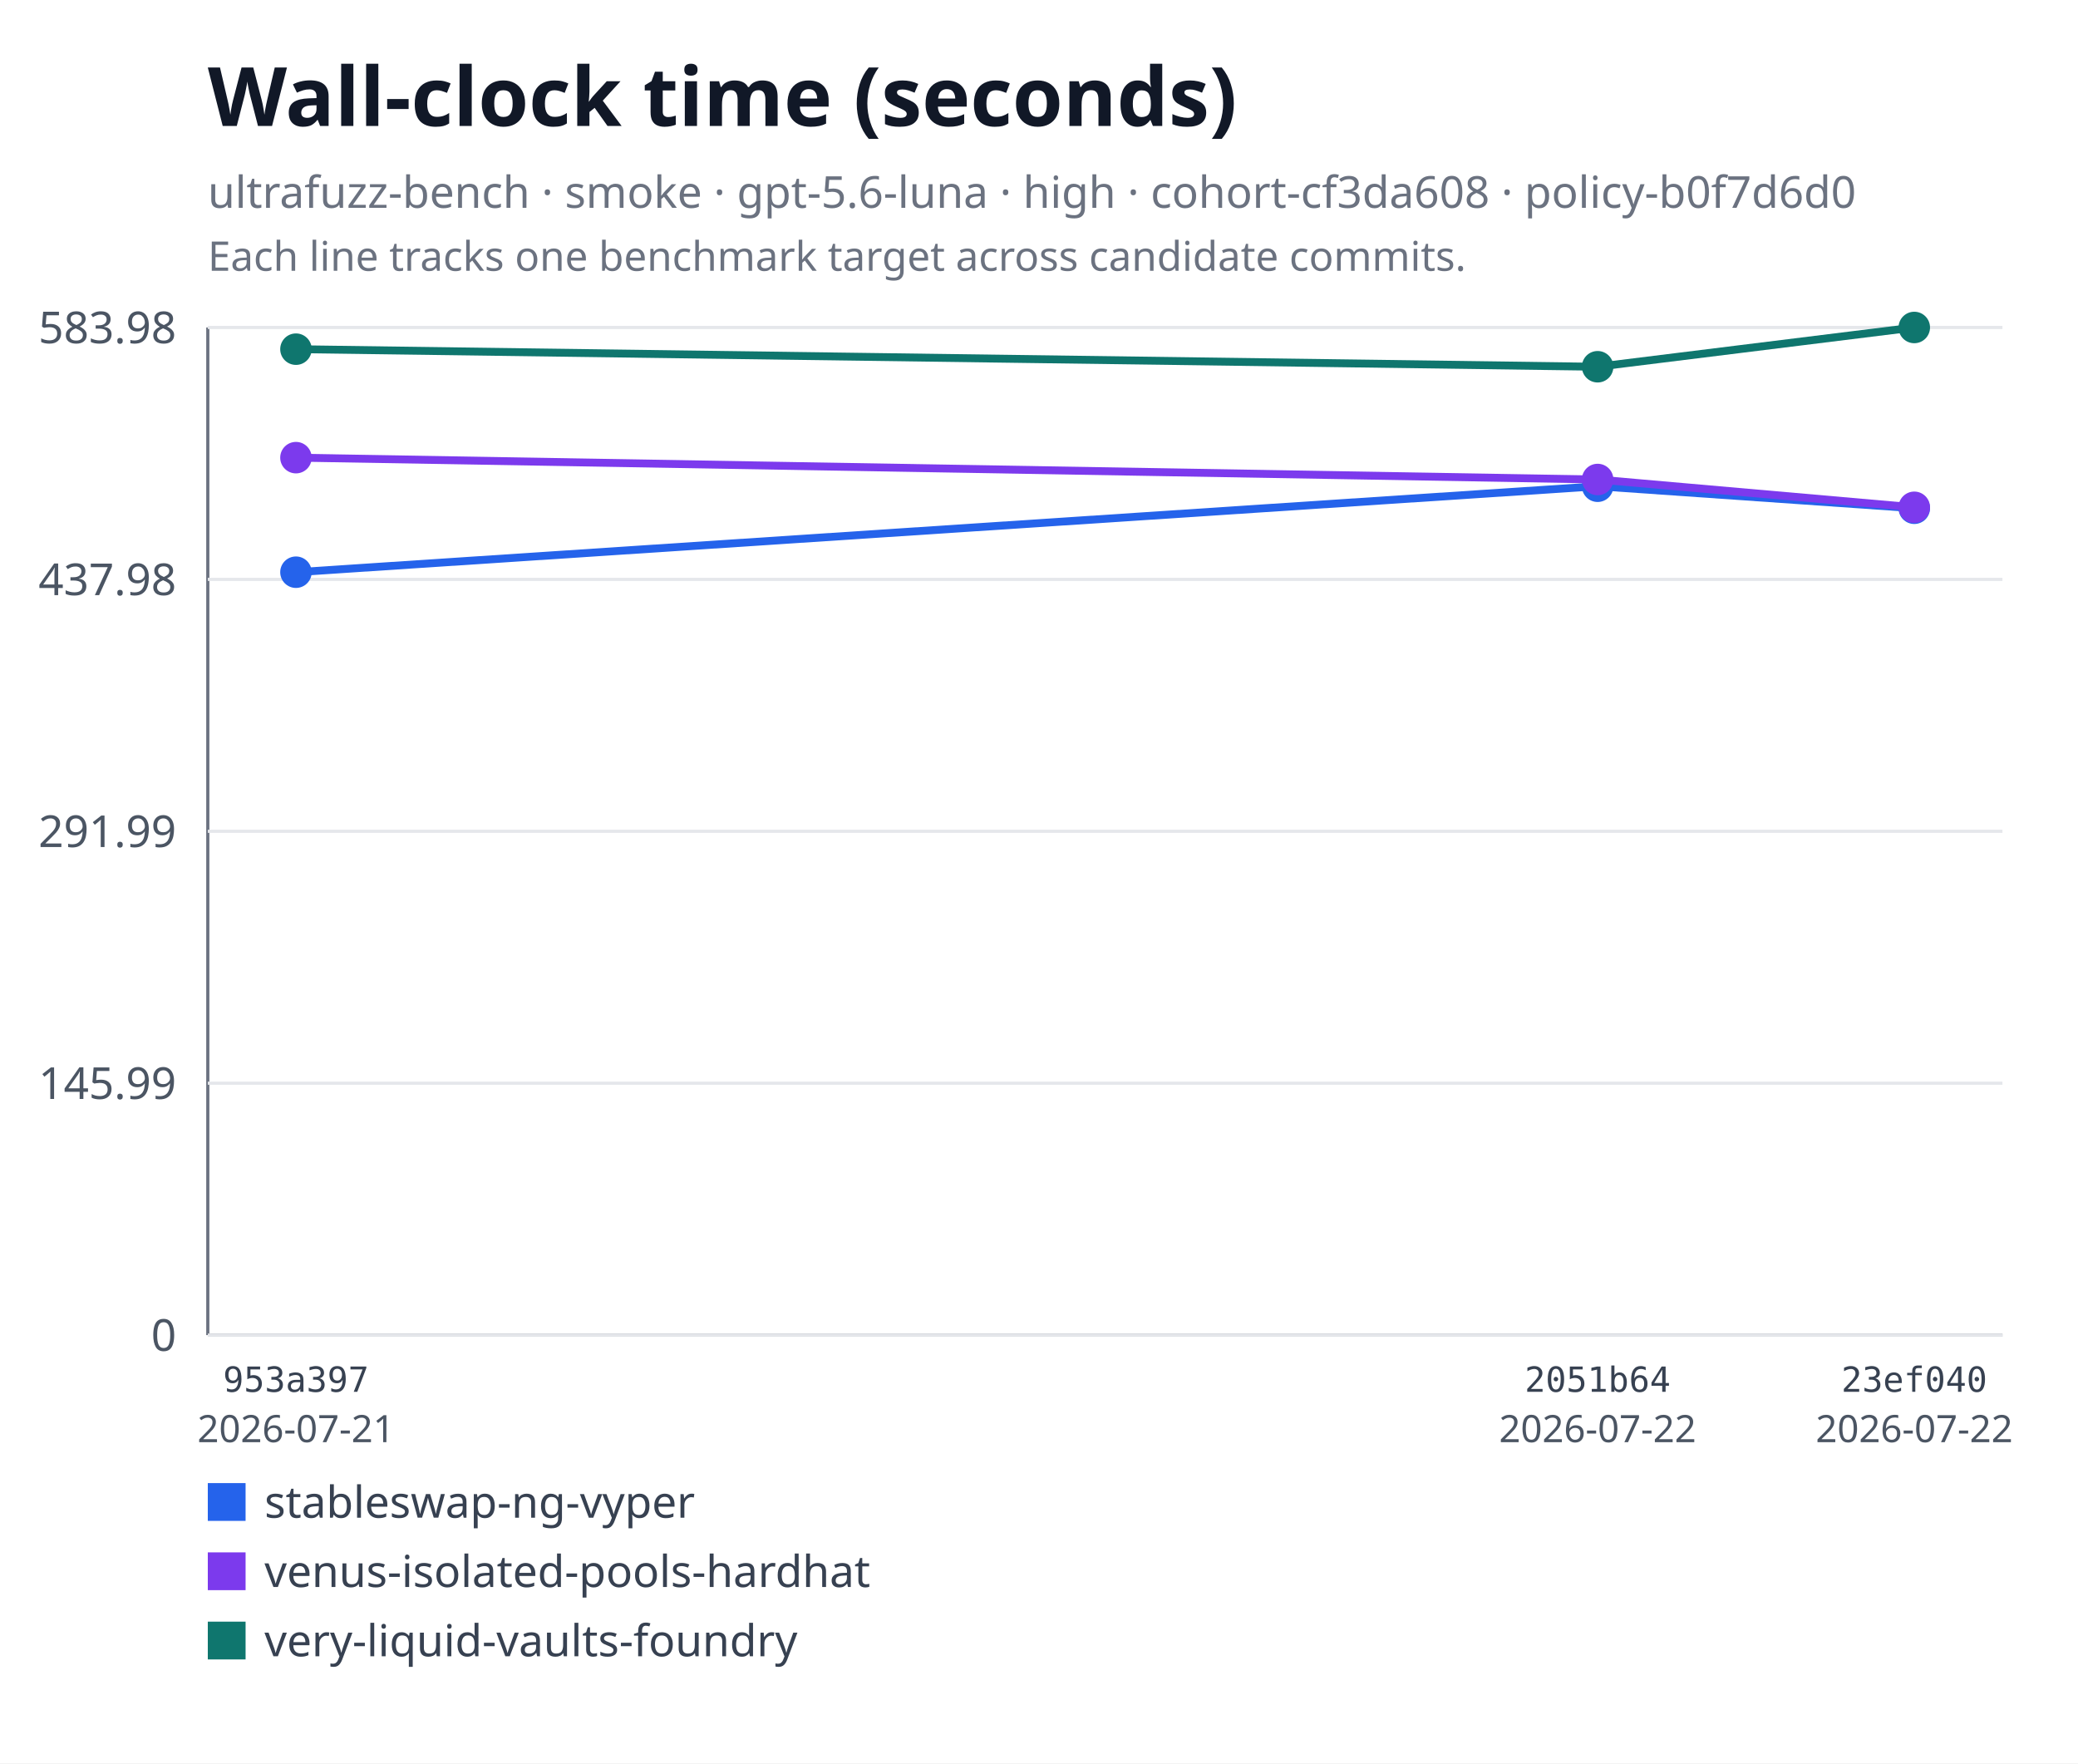
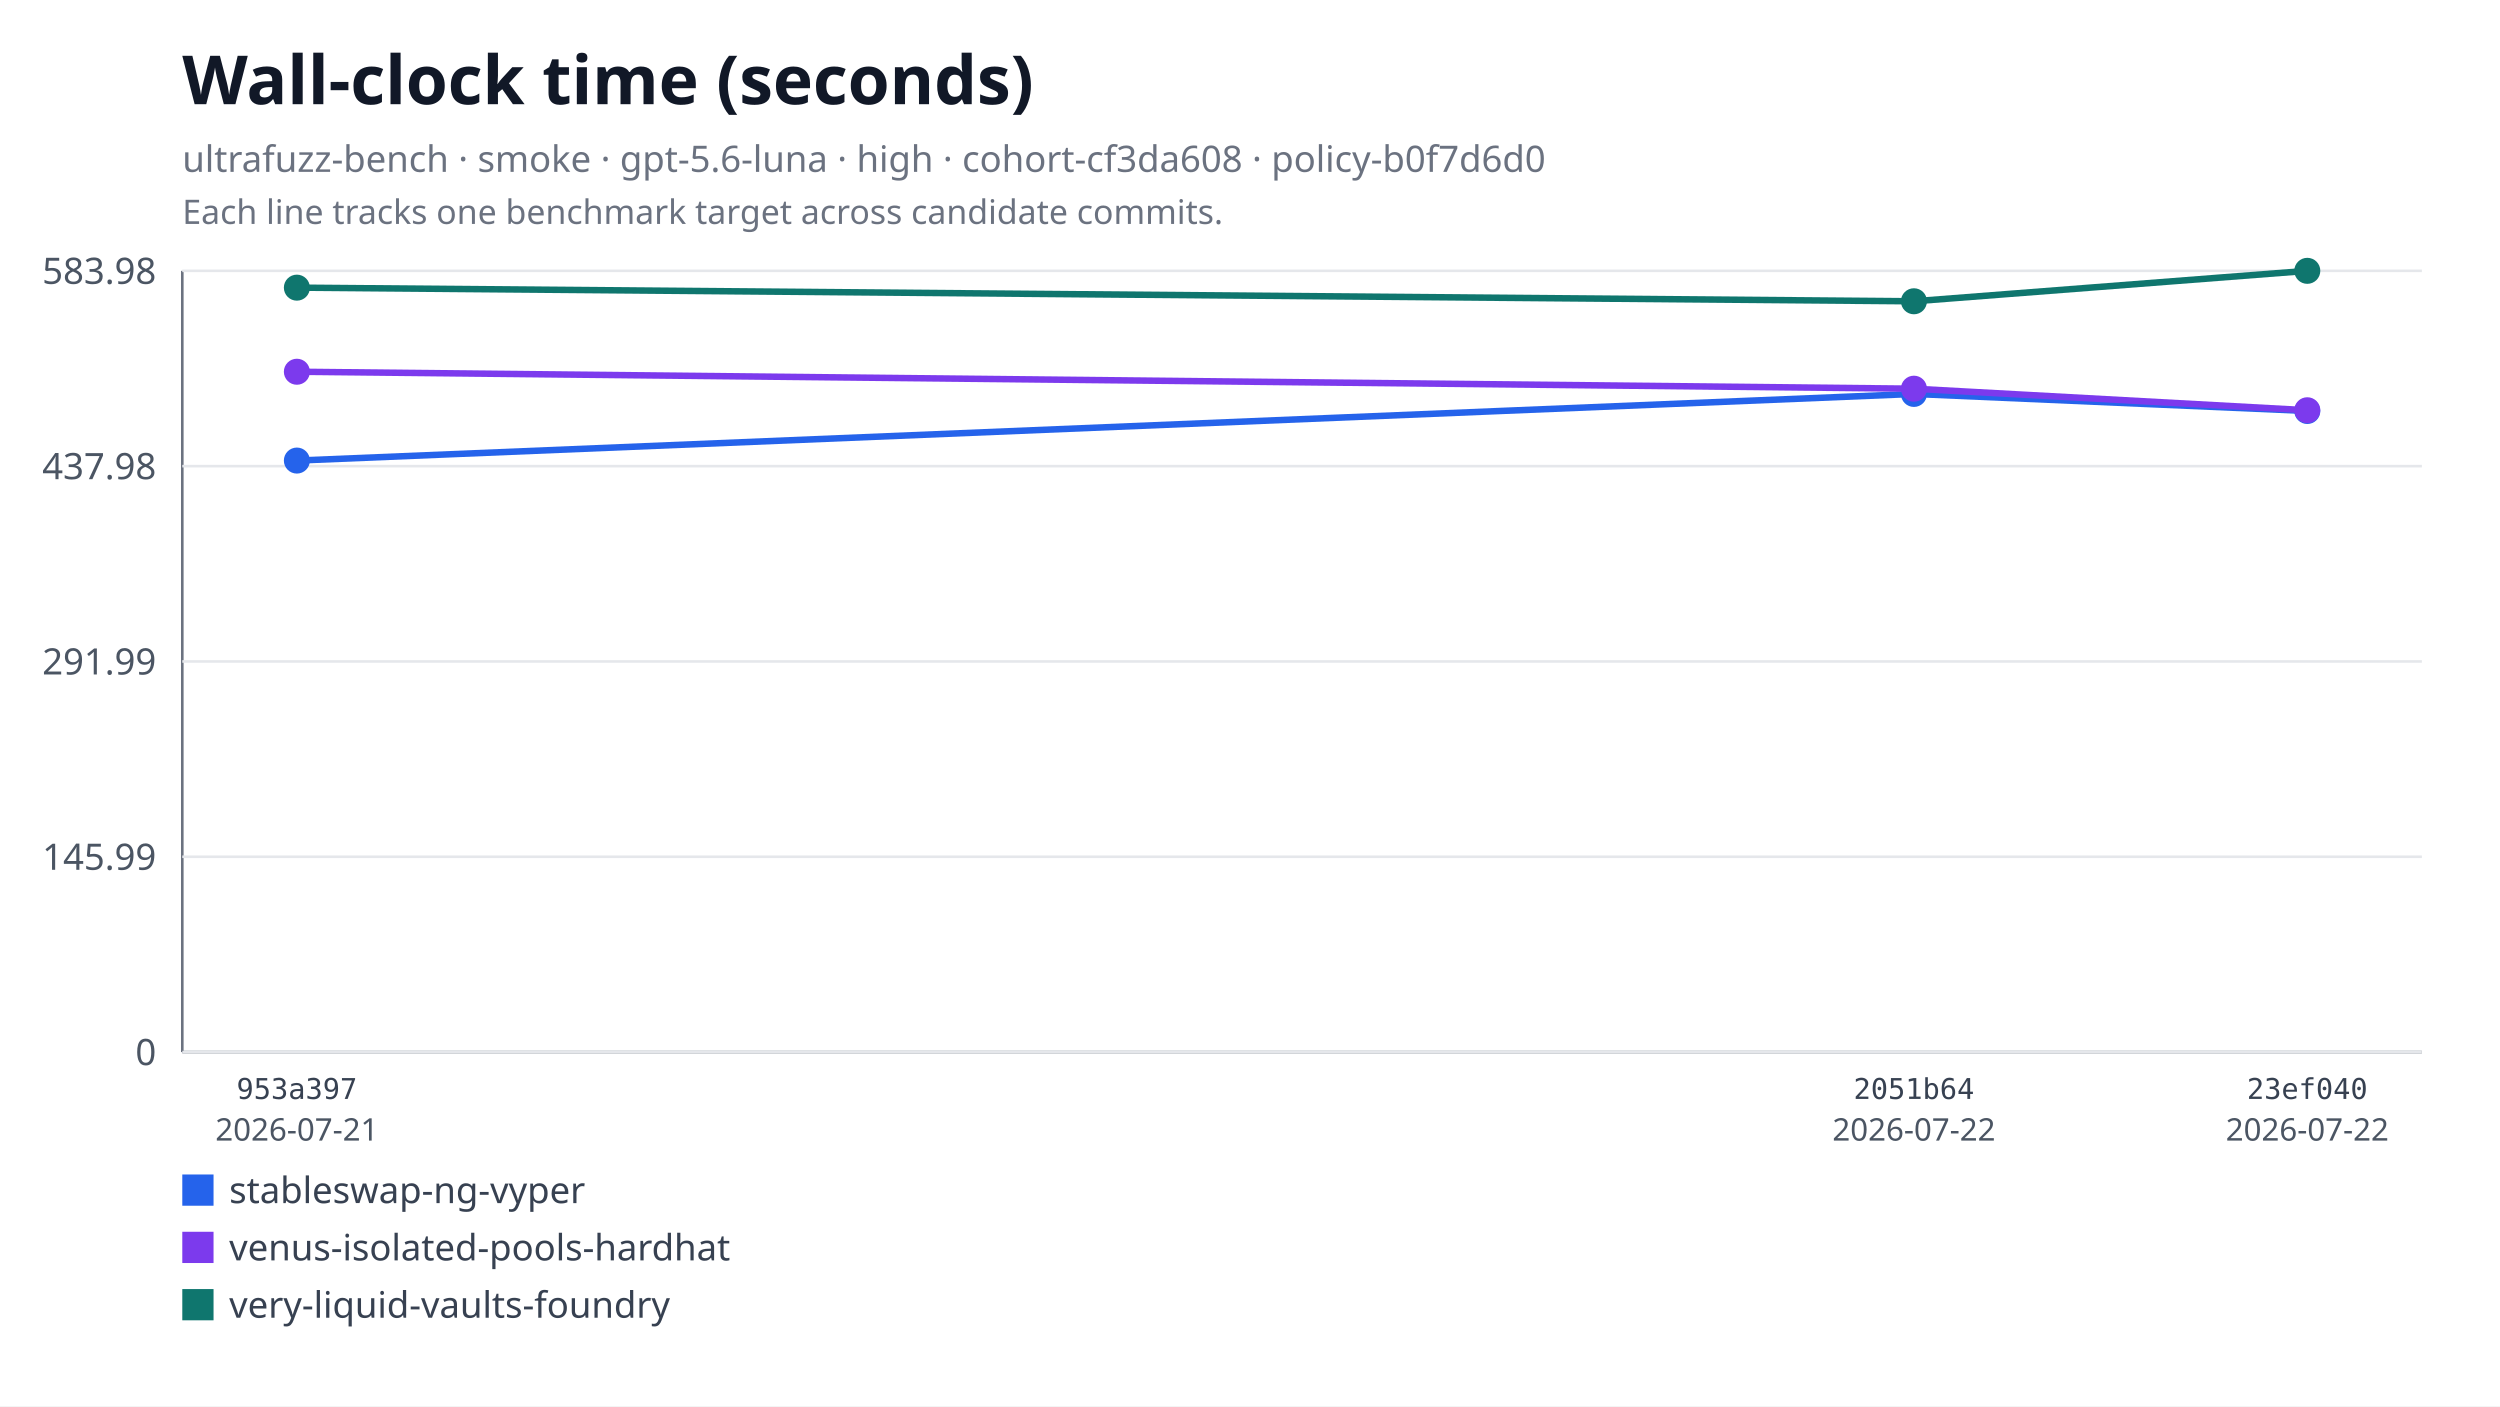
- <svg xmlns="http://www.w3.org/2000/svg" xmlns:xlink="http://www.w3.org/1999/xlink" viewBox="0 0 660 560" role="img" aria-labelledby="title desc">
-   <rect width="660" height="560" fill="#ffffff" />
-   <text x="66" y="40" font-family="system-ui, sans-serif" font-size="26" font-weight="600" fill="#111827">Wall-clock time (seconds)</text>
-   <text x="66" y="66" font-family="system-ui, sans-serif" font-size="14" fill="#6b7280">ultrafuzz-bench · smoke · gpt-5.6-luna · high · cohort-cf3da608 · policy-b0f7d6d0</text>
-   <text x="66" y="86" font-family="system-ui, sans-serif" font-size="13" fill="#6b7280">Each line tracks one benchmark target across candidate commits.</text>
-   <line x1="66" y1="104" x2="66" y2="424" stroke="#6b7280" />
-   <line x1="66" y1="424" x2="636" y2="424" stroke="#6b7280" />
-   <line x1="66" y1="424" x2="636" y2="424" stroke="#e5e7eb" />
-   <text x="56" y="429" text-anchor="end" font-family="system-ui, sans-serif" font-size="14" fill="#4b5563">0</text>
-   <line x1="66" y1="344" x2="636" y2="344" stroke="#e5e7eb" />
-   <text x="56" y="349" text-anchor="end" font-family="system-ui, sans-serif" font-size="14" fill="#4b5563">145.99</text>
-   <line x1="66" y1="264" x2="636" y2="264" stroke="#e5e7eb" />
-   <text x="56" y="269" text-anchor="end" font-family="system-ui, sans-serif" font-size="14" fill="#4b5563">291.99</text>
-   <line x1="66" y1="184" x2="636" y2="184" stroke="#e5e7eb" />
-   <text x="56" y="189" text-anchor="end" font-family="system-ui, sans-serif" font-size="14" fill="#4b5563">437.98</text>
-   <line x1="66" y1="104" x2="636" y2="104" stroke="#e5e7eb" />
-   <text x="56" y="109" text-anchor="end" font-family="system-ui, sans-serif" font-size="14" fill="#4b5563">583.98</text>
-   <polyline fill="none" stroke="#2563eb" stroke-width="2.5" points="94,181.72 507.43,154.42 608,161.41" />
+ <svg xmlns="http://www.w3.org/2000/svg" xmlns:xlink="http://www.w3.org/1999/xlink" width="960" height="540" viewBox="0 0 960 540" role="img" aria-labelledby="title desc">
+   <rect width="960" height="540" fill="#ffffff" />
+   <text x="70" y="40" font-family="system-ui, sans-serif" font-size="26" font-weight="600" fill="#111827">Wall-clock time (seconds)</text>
+   <text x="70" y="66" font-family="system-ui, sans-serif" font-size="14" fill="#6b7280">ultrafuzz-bench · smoke · gpt-5.6-luna · high · cohort-cf3da608 · policy-b0f7d6d0</text>
+   <text x="70" y="86" font-family="system-ui, sans-serif" font-size="13" fill="#6b7280">Each line tracks one benchmark target across candidate commits.</text>
+   <line x1="70" y1="104" x2="70" y2="404" stroke="#6b7280" />
+   <line x1="70" y1="404" x2="930" y2="404" stroke="#6b7280" />
+   <line x1="70" y1="404" x2="930" y2="404" stroke="#e5e7eb" />
+   <text x="60" y="409" text-anchor="end" font-family="system-ui, sans-serif" font-size="14" fill="#4b5563">0</text>
+   <line x1="70" y1="329" x2="930" y2="329" stroke="#e5e7eb" />
+   <text x="60" y="334" text-anchor="end" font-family="system-ui, sans-serif" font-size="14" fill="#4b5563">145.99</text>
+   <line x1="70" y1="254" x2="930" y2="254" stroke="#e5e7eb" />
+   <text x="60" y="259" text-anchor="end" font-family="system-ui, sans-serif" font-size="14" fill="#4b5563">291.99</text>
+   <line x1="70" y1="179" x2="930" y2="179" stroke="#e5e7eb" />
+   <text x="60" y="184" text-anchor="end" font-family="system-ui, sans-serif" font-size="14" fill="#4b5563">437.98</text>
+   <line x1="70" y1="104" x2="930" y2="104" stroke="#e5e7eb" />
+   <text x="60" y="109" text-anchor="end" font-family="system-ui, sans-serif" font-size="14" fill="#4b5563">583.98</text>
+   <polyline fill="none" stroke="#2563eb" stroke-width="2.5" points="114,176.86 734.95,151.27 886,157.82" />
  <a href="https://github.com/monad-developers/ultrafuzz/commit/953a397a860307d3061eef2cad69c80d09ef20f5" xlink:href="https://github.com/monad-developers/ultrafuzz/commit/953a397a860307d3061eef2cad69c80d09ef20f5">
-     <circle cx="94" cy="181.72" r="5" fill="#2563eb" />
+     <circle cx="114" cy="176.86" r="5" fill="#2563eb" />
  </a>
  <a href="https://github.com/monad-developers/ultrafuzz/commit/2051b642d9e31e9402ce1ec8a00b70cc27801f16" xlink:href="https://github.com/monad-developers/ultrafuzz/commit/2051b642d9e31e9402ce1ec8a00b70cc27801f16">
-     <circle cx="507.43" cy="154.42" r="5" fill="#2563eb" />
+     <circle cx="734.95" cy="151.27" r="5" fill="#2563eb" />
  </a>
  <a href="https://github.com/monad-developers/ultrafuzz/commit/23ef040e5ad66603354e3395f7eac77df9b76f06" xlink:href="https://github.com/monad-developers/ultrafuzz/commit/23ef040e5ad66603354e3395f7eac77df9b76f06">
-     <circle cx="608" cy="161.41" r="5" fill="#2563eb" />
+     <circle cx="886" cy="157.82" r="5" fill="#2563eb" />
  </a>
-   <polyline fill="none" stroke="#7c3aed" stroke-width="2.5" points="94,145.34 507.43,152.28 608,161.11" />
+   <polyline fill="none" stroke="#7c3aed" stroke-width="2.5" points="114,142.75 734.95,149.26 886,157.54" />
  <a href="https://github.com/monad-developers/ultrafuzz/commit/953a397a860307d3061eef2cad69c80d09ef20f5" xlink:href="https://github.com/monad-developers/ultrafuzz/commit/953a397a860307d3061eef2cad69c80d09ef20f5">
-     <circle cx="94" cy="145.34" r="5" fill="#7c3aed" />
+     <circle cx="114" cy="142.75" r="5" fill="#7c3aed" />
  </a>
  <a href="https://github.com/monad-developers/ultrafuzz/commit/2051b642d9e31e9402ce1ec8a00b70cc27801f16" xlink:href="https://github.com/monad-developers/ultrafuzz/commit/2051b642d9e31e9402ce1ec8a00b70cc27801f16">
-     <circle cx="507.43" cy="152.28" r="5" fill="#7c3aed" />
+     <circle cx="734.95" cy="149.26" r="5" fill="#7c3aed" />
  </a>
  <a href="https://github.com/monad-developers/ultrafuzz/commit/23ef040e5ad66603354e3395f7eac77df9b76f06" xlink:href="https://github.com/monad-developers/ultrafuzz/commit/23ef040e5ad66603354e3395f7eac77df9b76f06">
-     <circle cx="608" cy="161.11" r="5" fill="#7c3aed" />
+     <circle cx="886" cy="157.54" r="5" fill="#7c3aed" />
  </a>
-   <polyline fill="none" stroke="#0f766e" stroke-width="2.5" points="94,110.89 507.43,116.47 608,104" />
+   <polyline fill="none" stroke="#0f766e" stroke-width="2.5" points="114,110.46 734.95,115.69 886,104" />
  <a href="https://github.com/monad-developers/ultrafuzz/commit/953a397a860307d3061eef2cad69c80d09ef20f5" xlink:href="https://github.com/monad-developers/ultrafuzz/commit/953a397a860307d3061eef2cad69c80d09ef20f5">
-     <circle cx="94" cy="110.89" r="5" fill="#0f766e" />
+     <circle cx="114" cy="110.46" r="5" fill="#0f766e" />
  </a>
  <a href="https://github.com/monad-developers/ultrafuzz/commit/2051b642d9e31e9402ce1ec8a00b70cc27801f16" xlink:href="https://github.com/monad-developers/ultrafuzz/commit/2051b642d9e31e9402ce1ec8a00b70cc27801f16">
-     <circle cx="507.43" cy="116.47" r="5" fill="#0f766e" />
+     <circle cx="734.95" cy="115.69" r="5" fill="#0f766e" />
  </a>
  <a href="https://github.com/monad-developers/ultrafuzz/commit/23ef040e5ad66603354e3395f7eac77df9b76f06" xlink:href="https://github.com/monad-developers/ultrafuzz/commit/23ef040e5ad66603354e3395f7eac77df9b76f06">
-     <circle cx="608" cy="104" r="5" fill="#0f766e" />
+     <circle cx="886" cy="104" r="5" fill="#0f766e" />
  </a>
-   <text x="94" y="442" text-anchor="middle" font-family="ui-monospace, monospace" font-size="11" fill="#374151">953a397</text>
-   <text x="94" y="458" text-anchor="middle" font-family="system-ui, sans-serif" font-size="12" fill="#4b5563">2026-07-21</text>
-   <text x="507.43" y="442" text-anchor="middle" font-family="ui-monospace, monospace" font-size="11" fill="#374151">2051b64</text>
-   <text x="507.43" y="458" text-anchor="middle" font-family="system-ui, sans-serif" font-size="12" fill="#4b5563">2026-07-22</text>
-   <text x="608" y="442" text-anchor="middle" font-family="ui-monospace, monospace" font-size="11" fill="#374151">23ef040</text>
-   <text x="608" y="458" text-anchor="middle" font-family="system-ui, sans-serif" font-size="12" fill="#4b5563">2026-07-22</text>
-   <rect x="66" y="471" width="12" height="12" fill="#2563eb" />
-   <text x="84" y="482" font-family="system-ui, sans-serif" font-size="14" fill="#374151">stableswap-ng-vyper</text>
-   <rect x="66" y="493" width="12" height="12" fill="#7c3aed" />
-   <text x="84" y="504" font-family="system-ui, sans-serif" font-size="14" fill="#374151">venus-isolated-pools-hardhat</text>
-   <rect x="66" y="515" width="12" height="12" fill="#0f766e" />
-   <text x="84" y="526" font-family="system-ui, sans-serif" font-size="14" fill="#374151">very-liquid-vaults-foundry</text>
+   <text x="114" y="422" text-anchor="middle" font-family="ui-monospace, monospace" font-size="11" fill="#374151">953a397</text>
+   <text x="114" y="438" text-anchor="middle" font-family="system-ui, sans-serif" font-size="12" fill="#4b5563">2026-07-21</text>
+   <text x="734.95" y="422" text-anchor="middle" font-family="ui-monospace, monospace" font-size="11" fill="#374151">2051b64</text>
+   <text x="734.95" y="438" text-anchor="middle" font-family="system-ui, sans-serif" font-size="12" fill="#4b5563">2026-07-22</text>
+   <text x="886" y="422" text-anchor="middle" font-family="ui-monospace, monospace" font-size="11" fill="#374151">23ef040</text>
+   <text x="886" y="438" text-anchor="middle" font-family="system-ui, sans-serif" font-size="12" fill="#4b5563">2026-07-22</text>
+   <rect x="70" y="451" width="12" height="12" fill="#2563eb" />
+   <text x="88" y="462" font-family="system-ui, sans-serif" font-size="14" fill="#374151">stableswap-ng-vyper</text>
+   <rect x="70" y="473" width="12" height="12" fill="#7c3aed" />
+   <text x="88" y="484" font-family="system-ui, sans-serif" font-size="14" fill="#374151">venus-isolated-pools-hardhat</text>
+   <rect x="70" y="495" width="12" height="12" fill="#0f766e" />
+   <text x="88" y="506" font-family="system-ui, sans-serif" font-size="14" fill="#374151">very-liquid-vaults-foundry</text>
</svg>
